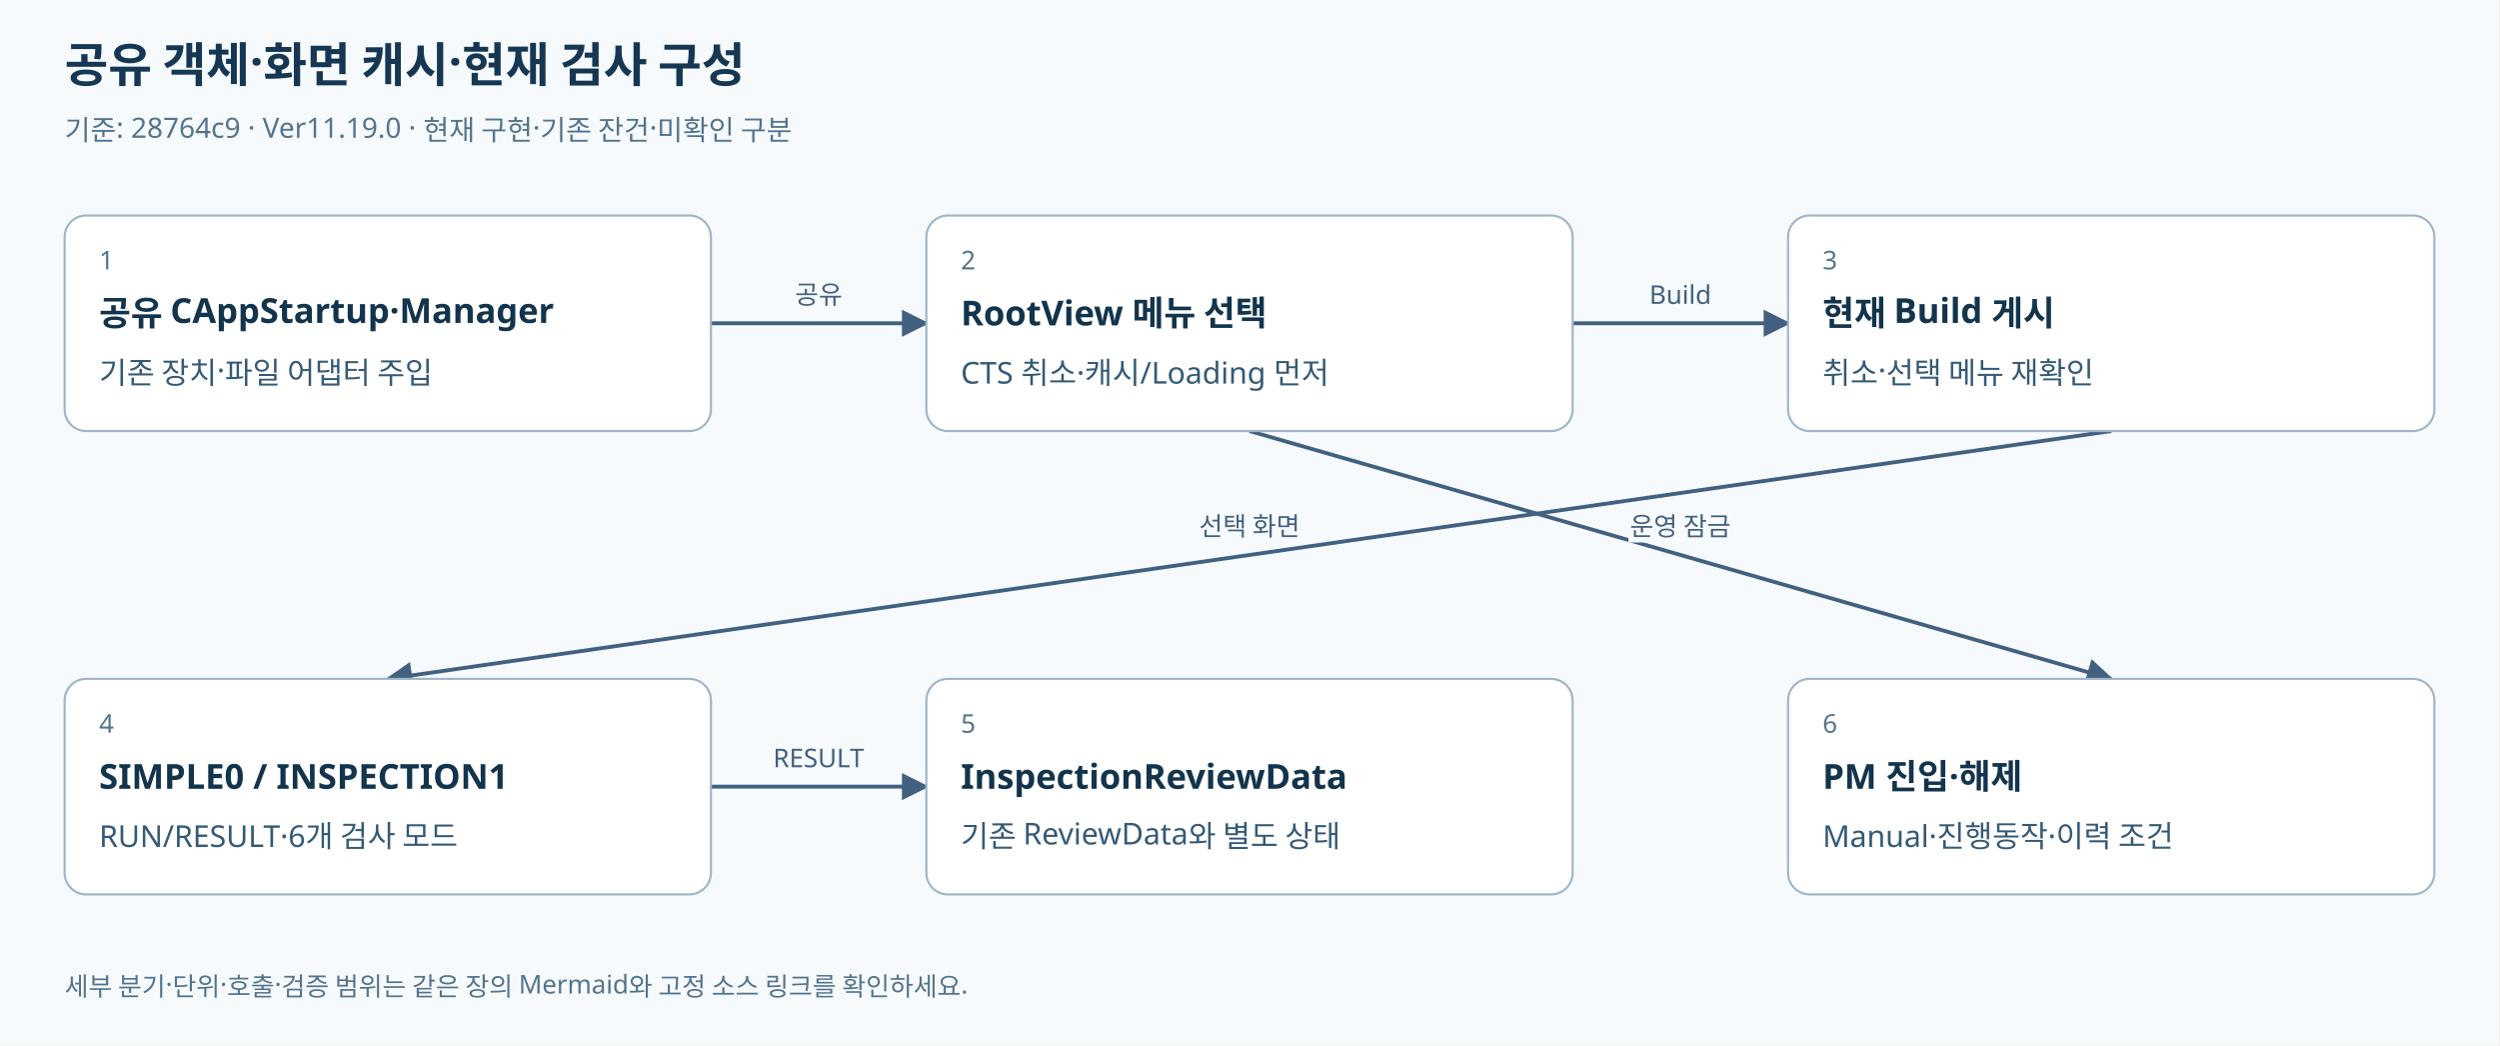
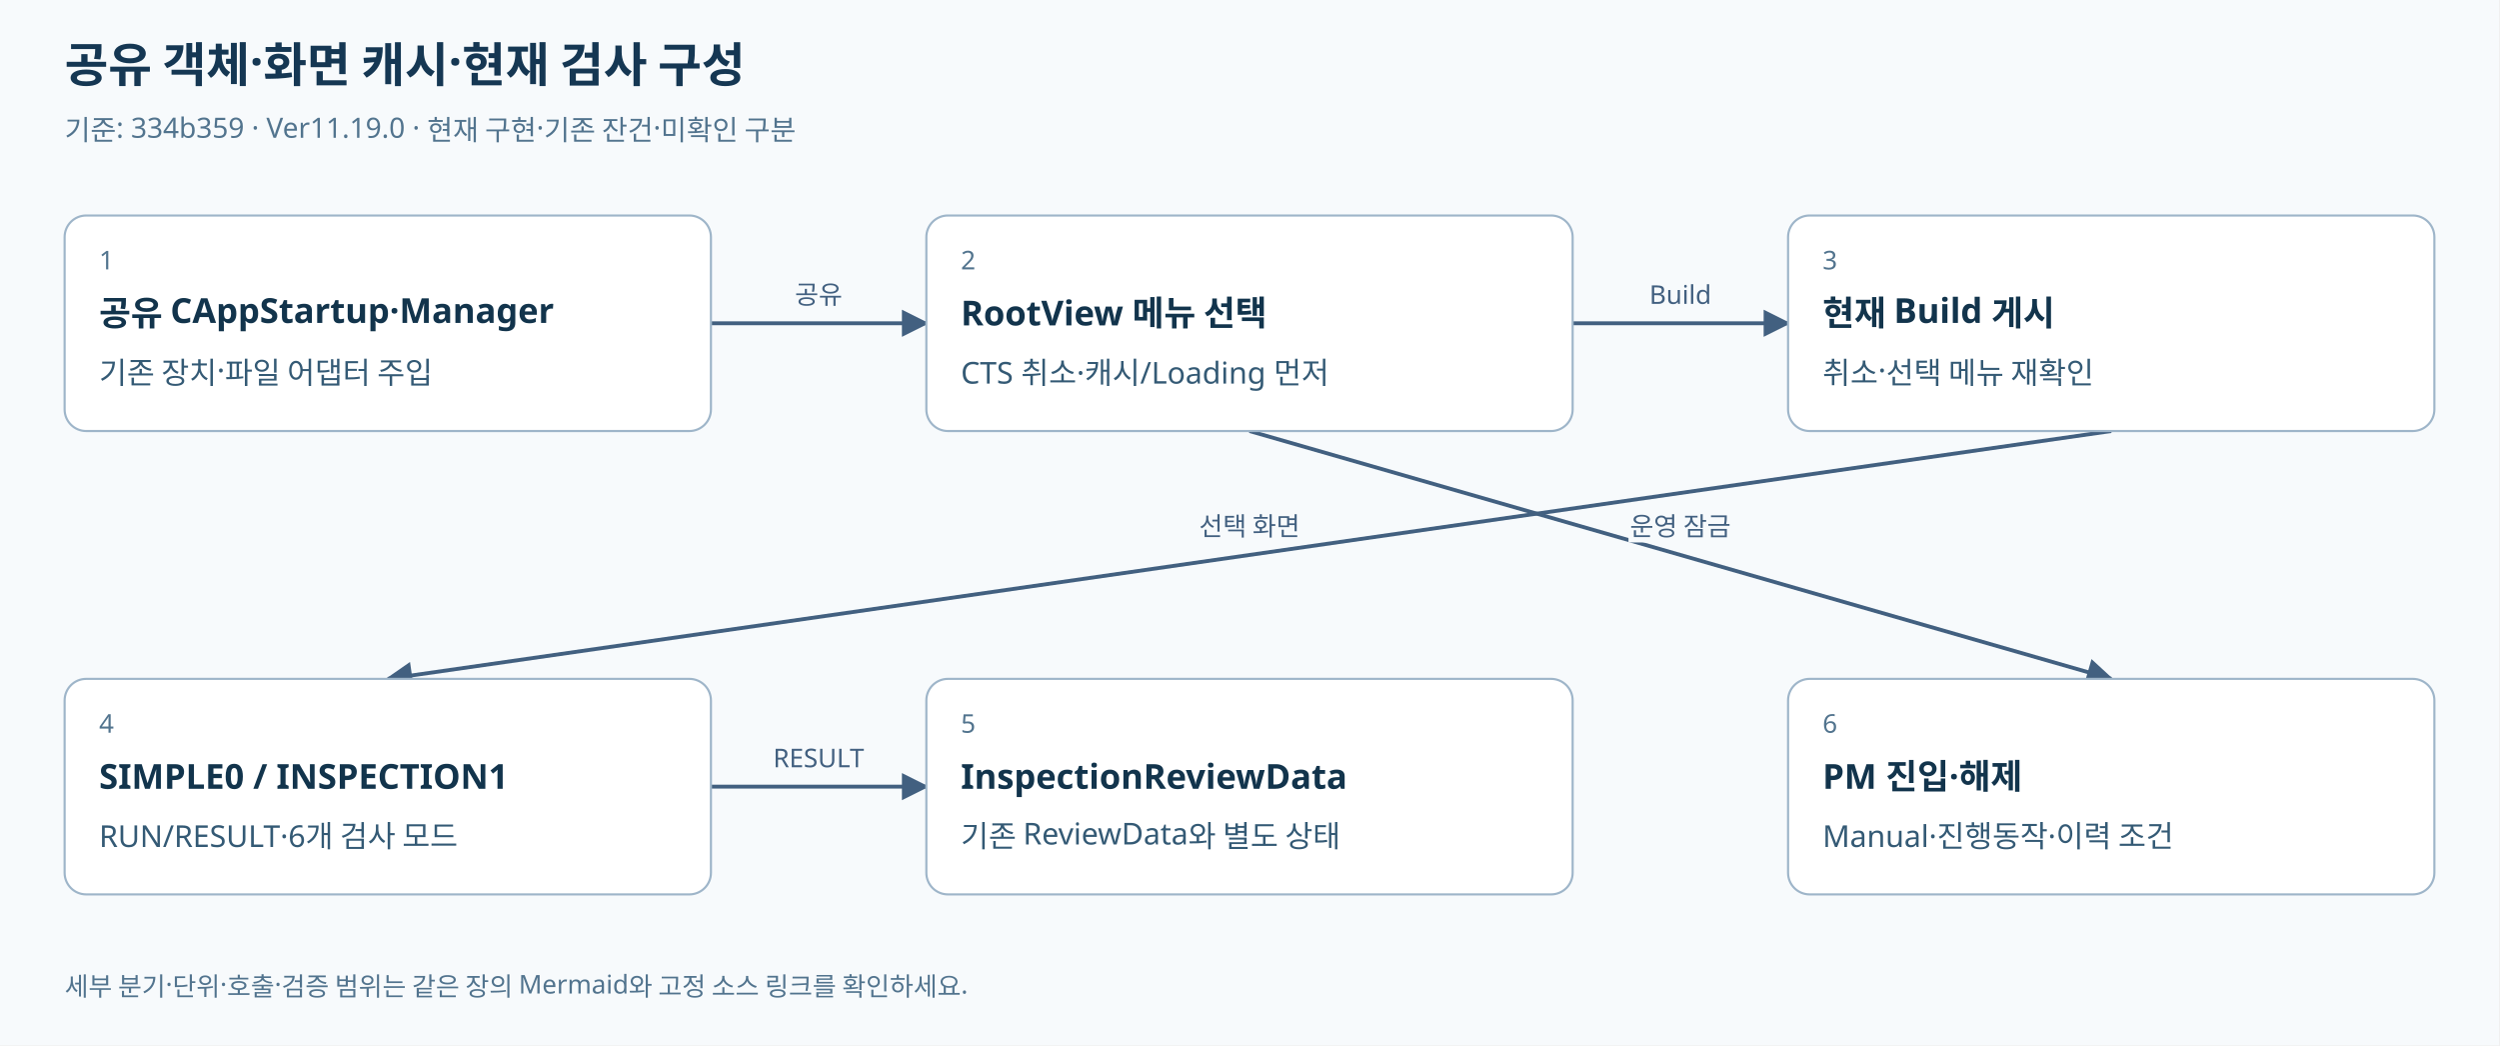
<svg xmlns="http://www.w3.org/2000/svg" width="1160" height="485" viewBox="0 0 1160 485" role="img" aria-label="공유 객체·화면 캐시·현재 검사 구성">
  <defs>
    <marker id="arrow" viewBox="0 0 10 10" refX="9" refY="5" markerWidth="7" markerHeight="7" orient="auto">
      <path d="M0 0 L10 5 L0 10z" fill="#426080" />
    </marker>
  </defs>
  <rect width="1160" height="485" fill="#f7fafc" />
  <g font-family="Malgun Gothic,Segoe UI,sans-serif">
    <text x="30" y="38" font-size="22" font-weight="bold" fill="#153753">공유 객체·화면 캐시·현재 검사 구성</text>
-     <text x="30" y="65" font-size="13" fill="#52748e">기준: 28764c9 · Ver11.19.0 · 현재 구현·기존 잔건·미확인 구분</text>
+     <text x="30" y="65" font-size="13" fill="#52748e">기준: 334b359 · Ver11.19.0 · 현재 구현·기존 잔건·미확인 구분</text>
    <path d="M330 150 L430 150" fill="none" stroke="#426080" stroke-width="1.8" marker-end="url(#arrow)" />
    <text x="380" y="141" text-anchor="middle" font-size="12" fill="#426080" paint-order="stroke" stroke="#f7fafc" stroke-width="5">공유</text>
    <path d="M730 150 L830 150" fill="none" stroke="#426080" stroke-width="1.8" marker-end="url(#arrow)" />
    <text x="780" y="141" text-anchor="middle" font-size="12" fill="#426080" paint-order="stroke" stroke="#f7fafc" stroke-width="5">Build</text>
    <path d="M980 200 L180 315" fill="none" stroke="#426080" stroke-width="1.8" marker-end="url(#arrow)" />
    <text x="580" y="248.5" text-anchor="middle" font-size="12" fill="#426080" paint-order="stroke" stroke="#f7fafc" stroke-width="5">선택 화면</text>
    <path d="M330 365 L430 365" fill="none" stroke="#426080" stroke-width="1.8" marker-end="url(#arrow)" />
    <text x="380" y="356" text-anchor="middle" font-size="12" fill="#426080" paint-order="stroke" stroke="#f7fafc" stroke-width="5">RESULT</text>
    <path d="M580 200 L980 315" fill="none" stroke="#426080" stroke-width="1.8" marker-end="url(#arrow)" />
    <text x="780" y="248.5" text-anchor="middle" font-size="12" fill="#426080" paint-order="stroke" stroke="#f7fafc" stroke-width="5">운영 잠금</text>
    <rect x="30" y="100" width="300" height="100" rx="10" fill="white" stroke="#9eb5c9" />
    <text x="46" y="125" font-size="12" fill="#52748e">1</text>
    <text x="46" y="151" font-size="16" font-weight="bold" fill="#12344c">공유 CAppStartup·Manager</text>
    <text x="46" y="178" font-size="14" fill="#345a75">기존 장치·파일 어댑터 주입</text>
    <rect x="430" y="100" width="300" height="100" rx="10" fill="white" stroke="#9eb5c9" />
    <text x="446" y="125" font-size="12" fill="#52748e">2</text>
    <text x="446" y="151" font-size="16" font-weight="bold" fill="#12344c">RootView 메뉴 선택</text>
    <text x="446" y="178" font-size="14" fill="#345a75">CTS 취소·캐시/Loading 먼저</text>
    <rect x="830" y="100" width="300" height="100" rx="10" fill="white" stroke="#9eb5c9" />
    <text x="846" y="125" font-size="12" fill="#52748e">3</text>
    <text x="846" y="151" font-size="16" font-weight="bold" fill="#12344c">현재 Build 게시</text>
    <text x="846" y="178" font-size="14" fill="#345a75">취소·선택 메뉴 재확인</text>
    <rect x="30" y="315" width="300" height="100" rx="10" fill="white" stroke="#9eb5c9" />
    <text x="46" y="340" font-size="12" fill="#52748e">4</text>
    <text x="46" y="366" font-size="16" font-weight="bold" fill="#12344c">SIMPLE0 / INSPECTION1</text>
    <text x="46" y="393" font-size="14" fill="#345a75">RUN/RESULT·6개 검사 모드</text>
    <rect x="430" y="315" width="300" height="100" rx="10" fill="white" stroke="#9eb5c9" />
    <text x="446" y="340" font-size="12" fill="#52748e">5</text>
    <text x="446" y="366" font-size="16" font-weight="bold" fill="#12344c">InspectionReviewData</text>
    <text x="446" y="393" font-size="14" fill="#345a75">기존 ReviewData와 별도 상태</text>
    <rect x="830" y="315" width="300" height="100" rx="10" fill="white" stroke="#9eb5c9" />
    <text x="846" y="340" font-size="12" fill="#52748e">6</text>
    <text x="846" y="366" font-size="16" font-weight="bold" fill="#12344c">PM 진입·해제</text>
    <text x="846" y="393" font-size="14" fill="#345a75">Manual·진행동작·이력 조건</text>
    <text x="30" y="462" font-size="12" fill="#52748e">세부 분기·단위·호출·검증 범위는 같은 장의 Mermaid와 고정 소스 링크를 확인하세요.</text>
  </g>
</svg>
